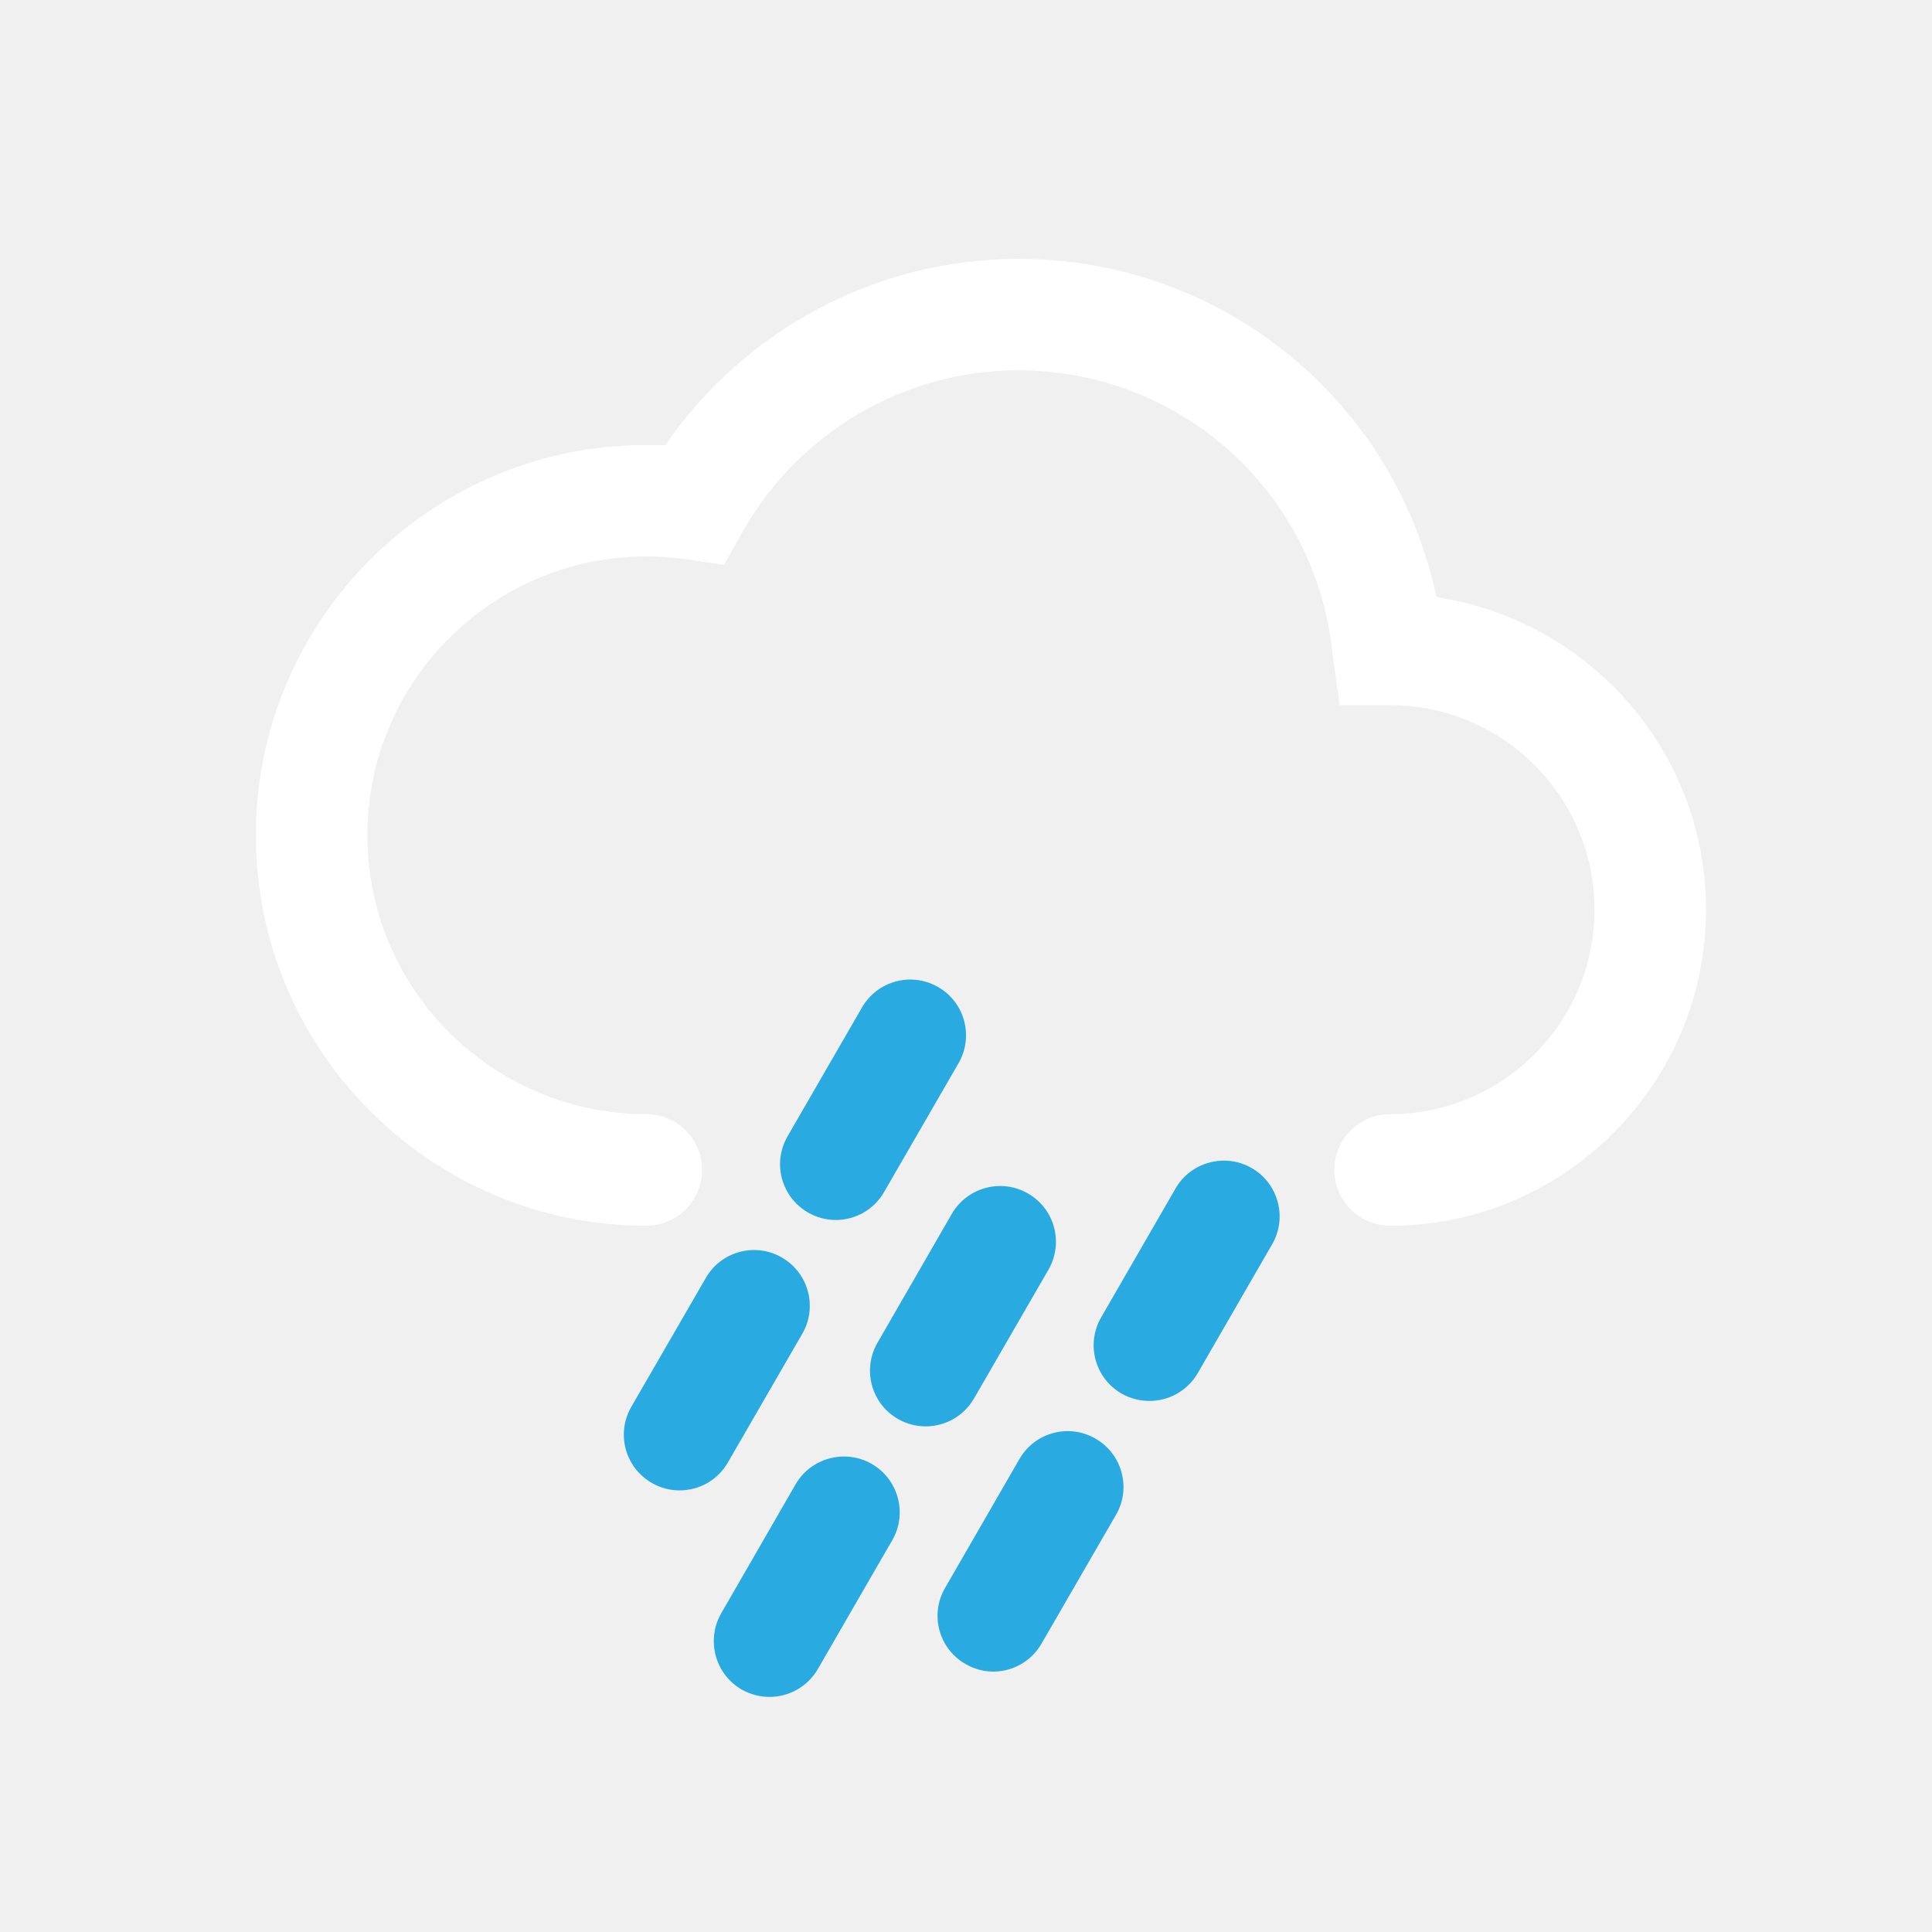
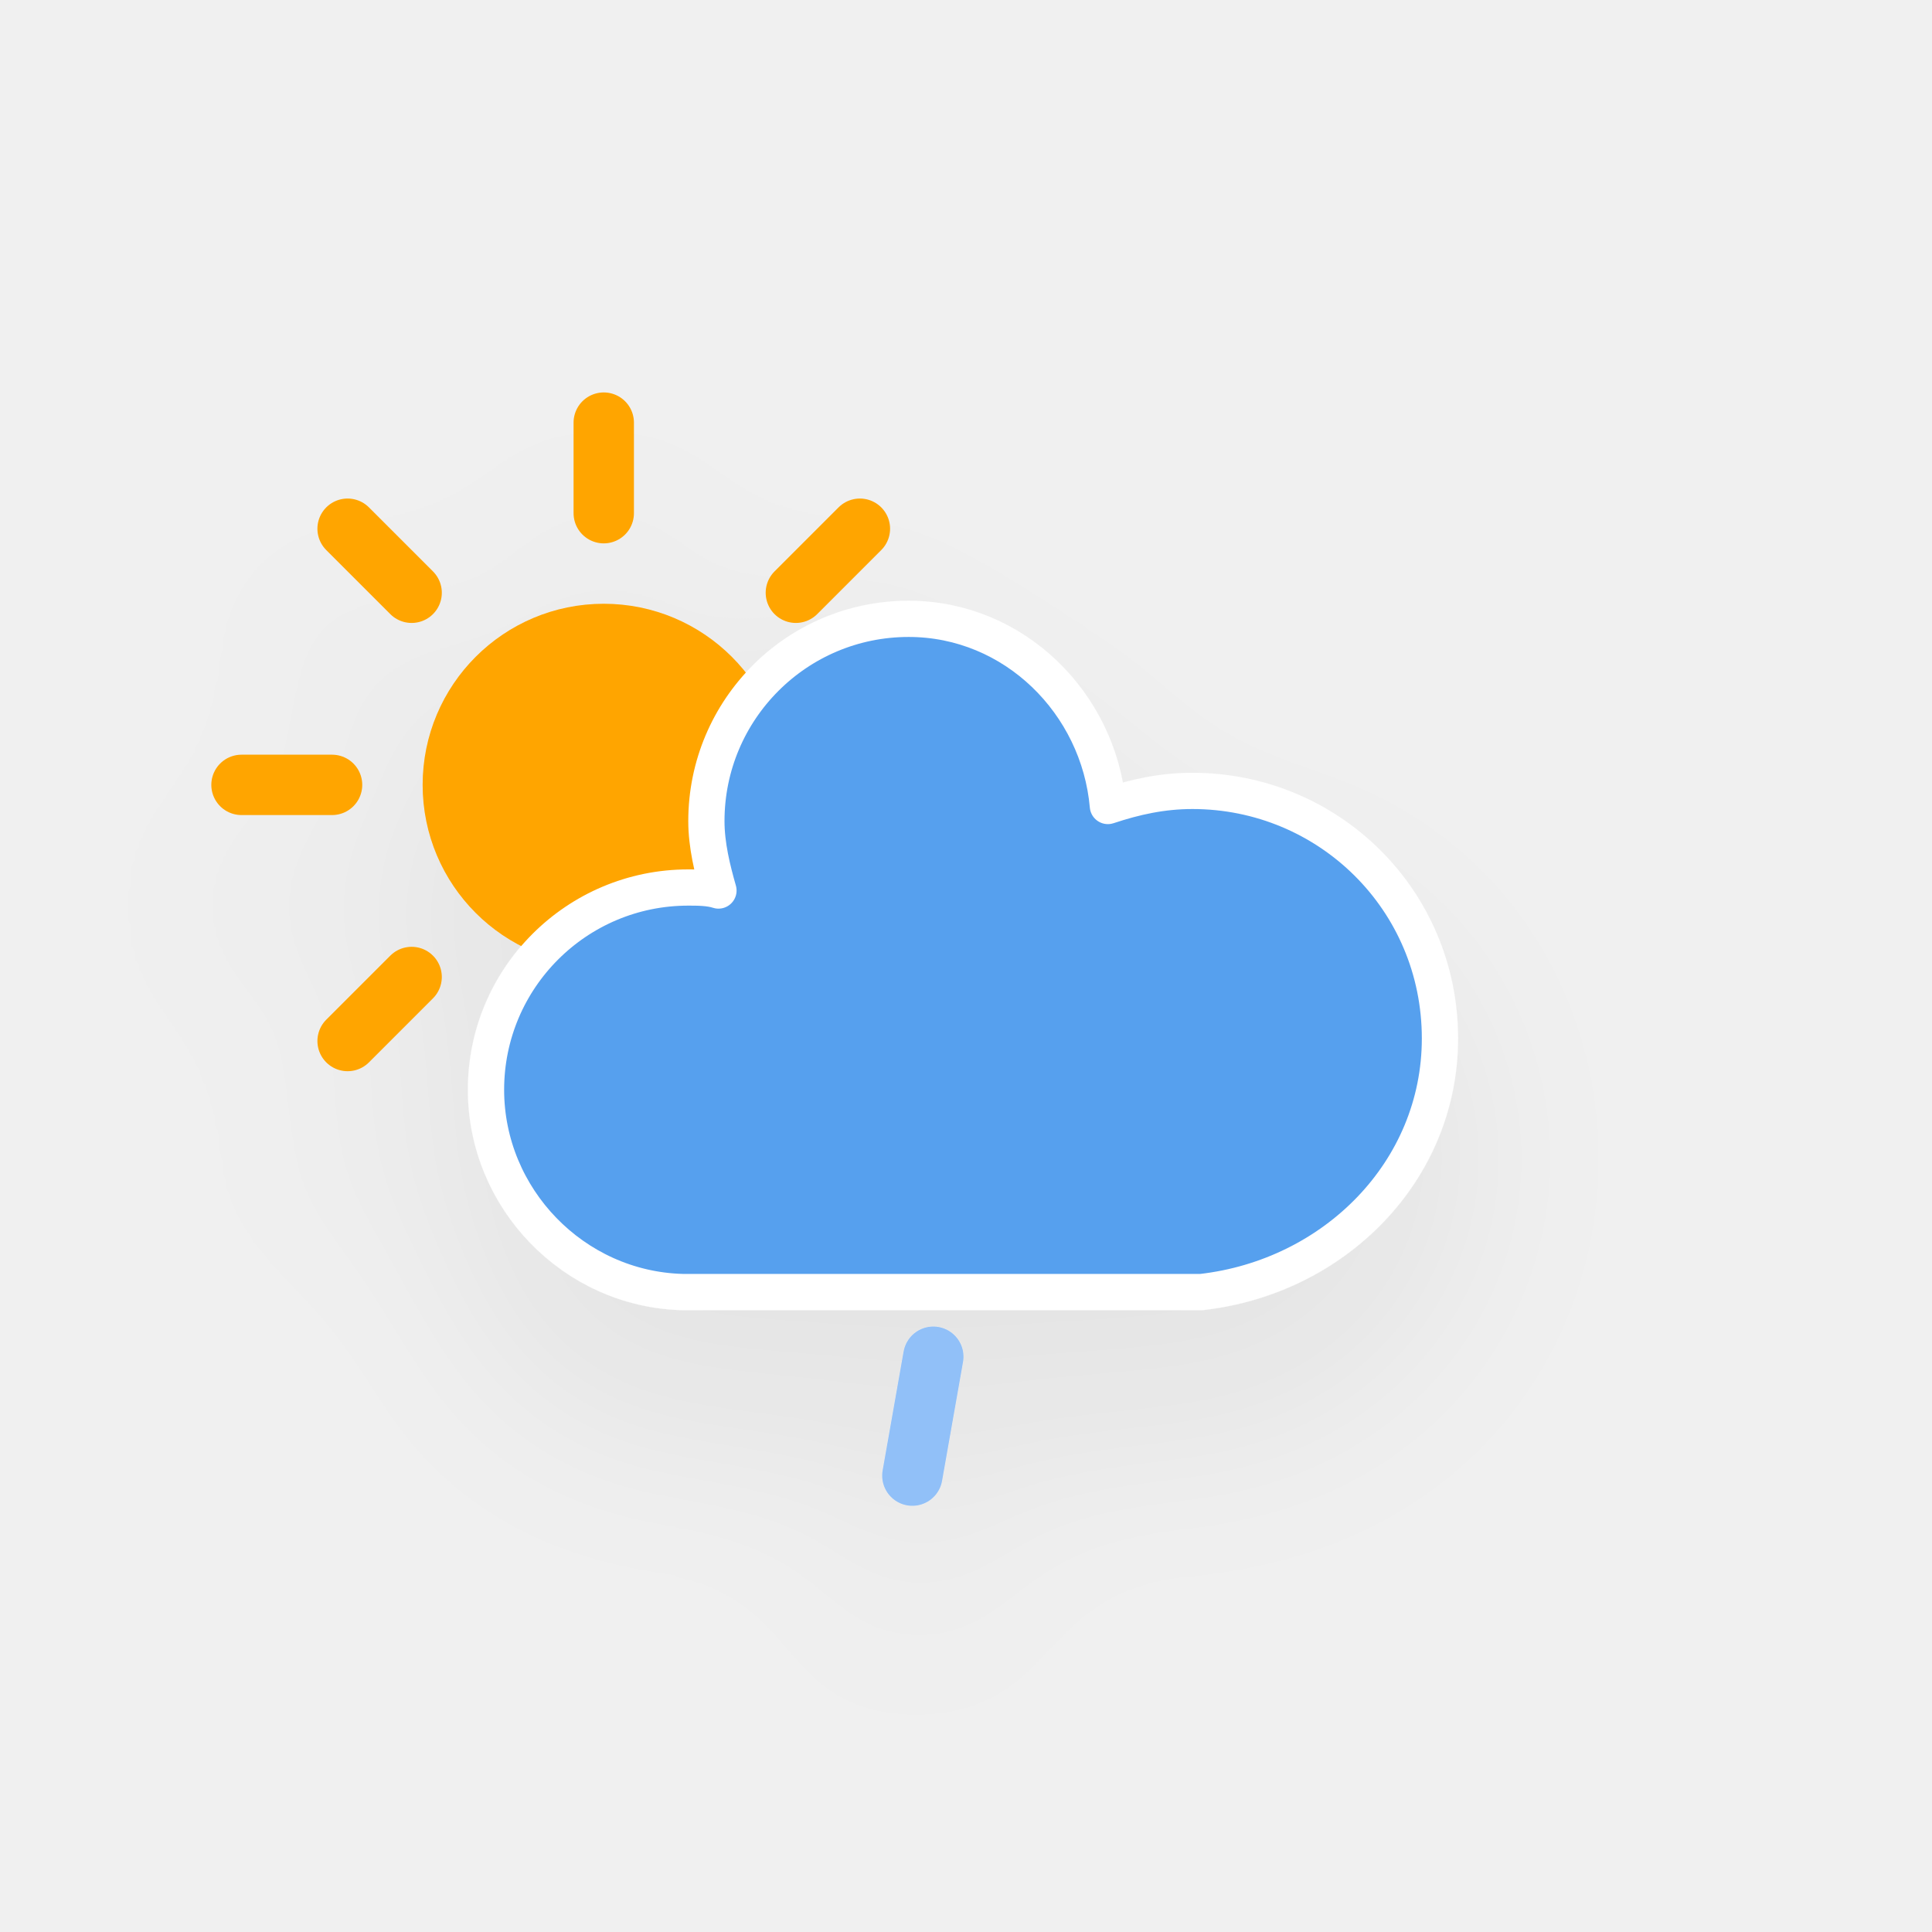
- <svg xmlns="http://www.w3.org/2000/svg" width="116px" height="116px" viewBox="0 0 116 116" version="1.1">
-   <defs />
-   <g id="Page-1" stroke="none" stroke-width="1" fill="none" fill-rule="evenodd">
-     <g id="Rain">
-       <g id="Imported-Layers-3" transform="translate(15, 15)">
-         <path d="M68.467,58.595 C66.614,58.595 65.115,57.094 65.115,55.241 C65.115,53.391 66.614,51.896 68.467,51.896 C75.225,51.896 80.736,46.392 80.736,39.614 C80.736,32.842 75.225,27.338 68.467,27.338 L65.434,27.338 L65.013,24.315 C64.051,14.586 55.932,7.236 46.134,7.236 C39.306,7.236 32.968,10.946 29.597,16.909 L28.47,18.917 L26.196,18.579 C25.414,18.467 24.625,18.411 23.804,18.411 C14.571,18.411 7.057,25.919 7.057,35.155 C7.057,44.381 14.571,51.896 23.804,51.896 C25.654,51.896 27.152,53.391 27.152,55.241 C27.152,57.094 25.654,58.595 23.804,58.595 C10.878,58.595 0.36,48.078 0.36,35.155 C0.36,22.229 10.878,11.718 23.804,11.718 C24.185,11.718 24.566,11.725 24.938,11.738 C29.702,4.785 37.637,0.543 46.134,0.543 C58.432,0.543 68.776,9.099 71.246,20.856 C80.433,22.242 87.432,30.128 87.432,39.614 C87.432,50.082 78.925,58.595 68.467,58.595" id="Fill-1" fill="#FFFFFF" />
-         <path d="M35.182,58.25 C34.617,58.25 34.036,58.102 33.513,57.8 C31.907,56.87 31.358,54.83 32.288,53.223 L36.753,45.492 C37.676,43.888 39.73,43.336 41.33,44.266 C42.93,45.183 43.476,47.237 42.552,48.837 L38.084,56.568 C37.469,57.646 36.339,58.25 35.182,58.25" id="Fill-2" fill="#29ABE2" />
-         <path d="M40.578,70.641 C40.009,70.641 39.437,70.499 38.908,70.194 C37.305,69.267 36.763,67.22 37.683,65.623 L42.148,57.882 C43.071,56.285 45.128,55.733 46.725,56.66 C48.329,57.583 48.874,59.63 47.951,61.234 L43.482,68.965 C42.864,70.039 41.737,70.641 40.578,70.641" id="Fill-3" fill="#29ABE2" />
-         <path d="M54.01,69.113 C53.441,69.113 52.869,68.972 52.34,68.673 C50.737,67.749 50.188,65.699 51.115,64.096 L55.577,56.364 C56.503,54.758 58.557,54.212 60.154,55.132 C61.757,56.055 62.306,58.109 61.383,59.706 L56.917,67.44 C56.296,68.518 55.173,69.113 54.01,69.113" id="Fill-4" fill="#29ABE2" />
-         <path d="M25.805,74.485 C25.23,74.485 24.658,74.344 24.133,74.035 C22.529,73.112 21.98,71.071 22.904,69.468 L27.376,61.733 C28.296,60.123 30.356,59.578 31.943,60.501 C33.549,61.428 34.098,63.481 33.172,65.078 L28.703,72.809 C28.082,73.89 26.962,74.485 25.805,74.485" id="Fill-5" fill="#29ABE2" />
-         <path d="M31.203,86.885 C30.635,86.885 30.057,86.737 29.531,86.442 C27.928,85.512 27.385,83.465 28.302,81.865 L32.764,74.127 C33.687,72.523 35.751,71.981 37.341,72.895 C38.945,73.825 39.497,75.872 38.573,77.475 L34.105,85.21 C33.487,86.281 32.357,86.885 31.203,86.885" id="Fill-6" fill="#29ABE2" />
-         <path d="M44.635,85.364 C44.064,85.364 43.492,85.216 42.966,84.907 C41.36,83.984 40.814,81.937 41.744,80.34 L46.206,72.606 C47.129,70.996 49.183,70.45 50.78,71.38 C52.38,72.303 52.932,74.35 52.009,75.947 L47.537,83.682 C46.919,84.759 45.792,85.364 44.635,85.364" id="Fill-7" fill="#29ABE2" />
+ <svg xmlns="http://www.w3.org/2000/svg" version="1.1" width="64" height="64" viewbox="0 0 64 64">
+   <defs>
+     <filter id="blur" width="200%" height="200%">
+       <feGaussianBlur in="SourceAlpha" stdDeviation="3" />
+       <feOffset dx="0" dy="4" result="offsetblur" />
+       <feComponentTransfer>
+         <feFuncA type="linear" slope="0.05" />
+       </feComponentTransfer>
+       <feMerge>
+         <feMergeNode />
+         <feMergeNode in="SourceGraphic" />
+       </feMerge>
+     </filter>
+     <style type="text/css">
+ /*
+ ** SUN
+ */
+ @keyframes am-weather-sun {
+   0% {
+     -webkit-transform: rotate(0deg);
+        -moz-transform: rotate(0deg);
+         -ms-transform: rotate(0deg);
+             transform: rotate(0deg);
+   }
+ 
+   100% {
+     -webkit-transform: rotate(360deg);
+        -moz-transform: rotate(360deg);
+         -ms-transform: rotate(360deg);
+             transform: rotate(360deg);
+   }
+ }
+ 
+ .am-weather-sun {
+   -webkit-animation-name: am-weather-sun;
+      -moz-animation-name: am-weather-sun;
+       -ms-animation-name: am-weather-sun;
+           animation-name: am-weather-sun;
+   -webkit-animation-duration: 9s;
+      -moz-animation-duration: 9s;
+       -ms-animation-duration: 9s;
+           animation-duration: 9s;
+   -webkit-animation-timing-function: linear;
+      -moz-animation-timing-function: linear;
+       -ms-animation-timing-function: linear;
+           animation-timing-function: linear;
+   -webkit-animation-iteration-count: infinite;
+      -moz-animation-iteration-count: infinite;
+       -ms-animation-iteration-count: infinite;
+           animation-iteration-count: infinite;
+ }
+ 
+ /*
+ ** RAIN
+ */
+ @keyframes am-weather-rain {
+   0% {
+     stroke-dashoffset: 0;
+   }
+ 
+   100% {
+     stroke-dashoffset: -100;
+   }
+ }
+ 
+ .am-weather-rain-1 {
+   -webkit-animation-name: am-weather-rain;
+      -moz-animation-name: am-weather-rain;
+       -ms-animation-name: am-weather-rain;
+           animation-name: am-weather-rain;
+   -webkit-animation-duration: 8s;
+      -moz-animation-duration: 8s;
+       -ms-animation-duration: 8s;
+           animation-duration: 8s;
+   -webkit-animation-timing-function: linear;
+      -moz-animation-timing-function: linear;
+       -ms-animation-timing-function: linear;
+           animation-timing-function: linear;
+   -webkit-animation-iteration-count: infinite;
+      -moz-animation-iteration-count: infinite;
+       -ms-animation-iteration-count: infinite;
+           animation-iteration-count: infinite;
+ }
+         </style>
+   </defs>
+   <g filter="url(#blur)" id="rainy-2">
+     <g transform="translate(20,10)">
+       <g transform="translate(0,16)">
+         <g class="am-weather-sun">
+           <g>
+             <line fill="none" stroke="orange" stroke-linecap="round" stroke-width="2" transform="translate(0,9)" x1="0" x2="0" y1="0" y2="3" />
+           </g>
+           <g transform="rotate(45)">
+             <line fill="none" stroke="orange" stroke-linecap="round" stroke-width="2" transform="translate(0,9)" x1="0" x2="0" y1="0" y2="3" />
+           </g>
+           <g transform="rotate(90)">
+             <line fill="none" stroke="orange" stroke-linecap="round" stroke-width="2" transform="translate(0,9)" x1="0" x2="0" y1="0" y2="3" />
+           </g>
+           <g transform="rotate(135)">
+             <line fill="none" stroke="orange" stroke-linecap="round" stroke-width="2" transform="translate(0,9)" x1="0" x2="0" y1="0" y2="3" />
+           </g>
+           <g transform="rotate(180)">
+             <line fill="none" stroke="orange" stroke-linecap="round" stroke-width="2" transform="translate(0,9)" x1="0" x2="0" y1="0" y2="3" />
+           </g>
+           <g transform="rotate(225)">
+             <line fill="none" stroke="orange" stroke-linecap="round" stroke-width="2" transform="translate(0,9)" x1="0" x2="0" y1="0" y2="3" />
+           </g>
+           <g transform="rotate(270)">
+             <line fill="none" stroke="orange" stroke-linecap="round" stroke-width="2" transform="translate(0,9)" x1="0" x2="0" y1="0" y2="3" />
+           </g>
+           <g transform="rotate(315)">
+             <line fill="none" stroke="orange" stroke-linecap="round" stroke-width="2" transform="translate(0,9)" x1="0" x2="0" y1="0" y2="3" />
+           </g>
+         </g>
+         <circle cx="0" cy="0" fill="orange" r="5" stroke="orange" stroke-width="2" />
      </g>
+       <g>
+         <path d="M47.7,35.4c0-4.6-3.7-8.2-8.2-8.2c-1,0-1.9,0.2-2.8,0.5c-0.3-3.4-3.1-6.2-6.6-6.2c-3.7,0-6.7,3-6.7,6.7c0,0.8,0.2,1.6,0.4,2.3    c-0.3-0.1-0.7-0.1-1-0.1c-3.7,0-6.7,3-6.7,6.7c0,3.6,2.9,6.6,6.5,6.7l17.2,0C44.2,43.3,47.7,39.8,47.7,35.4z" fill="#57A0EE" stroke="white" stroke-linejoin="round" stroke-width="1.2" transform="translate(-20,-11)" />
+       </g>
+     </g>
+     <g transform="translate(37,45), rotate(10)">
+       <line class="am-weather-rain-1" fill="none" stroke="#91C0F8" stroke-dasharray="4,7" stroke-linecap="round" stroke-width="2" transform="translate(-6,1)" x1="0" x2="0" y1="0" y2="8" />
    </g>
  </g>
</svg>
